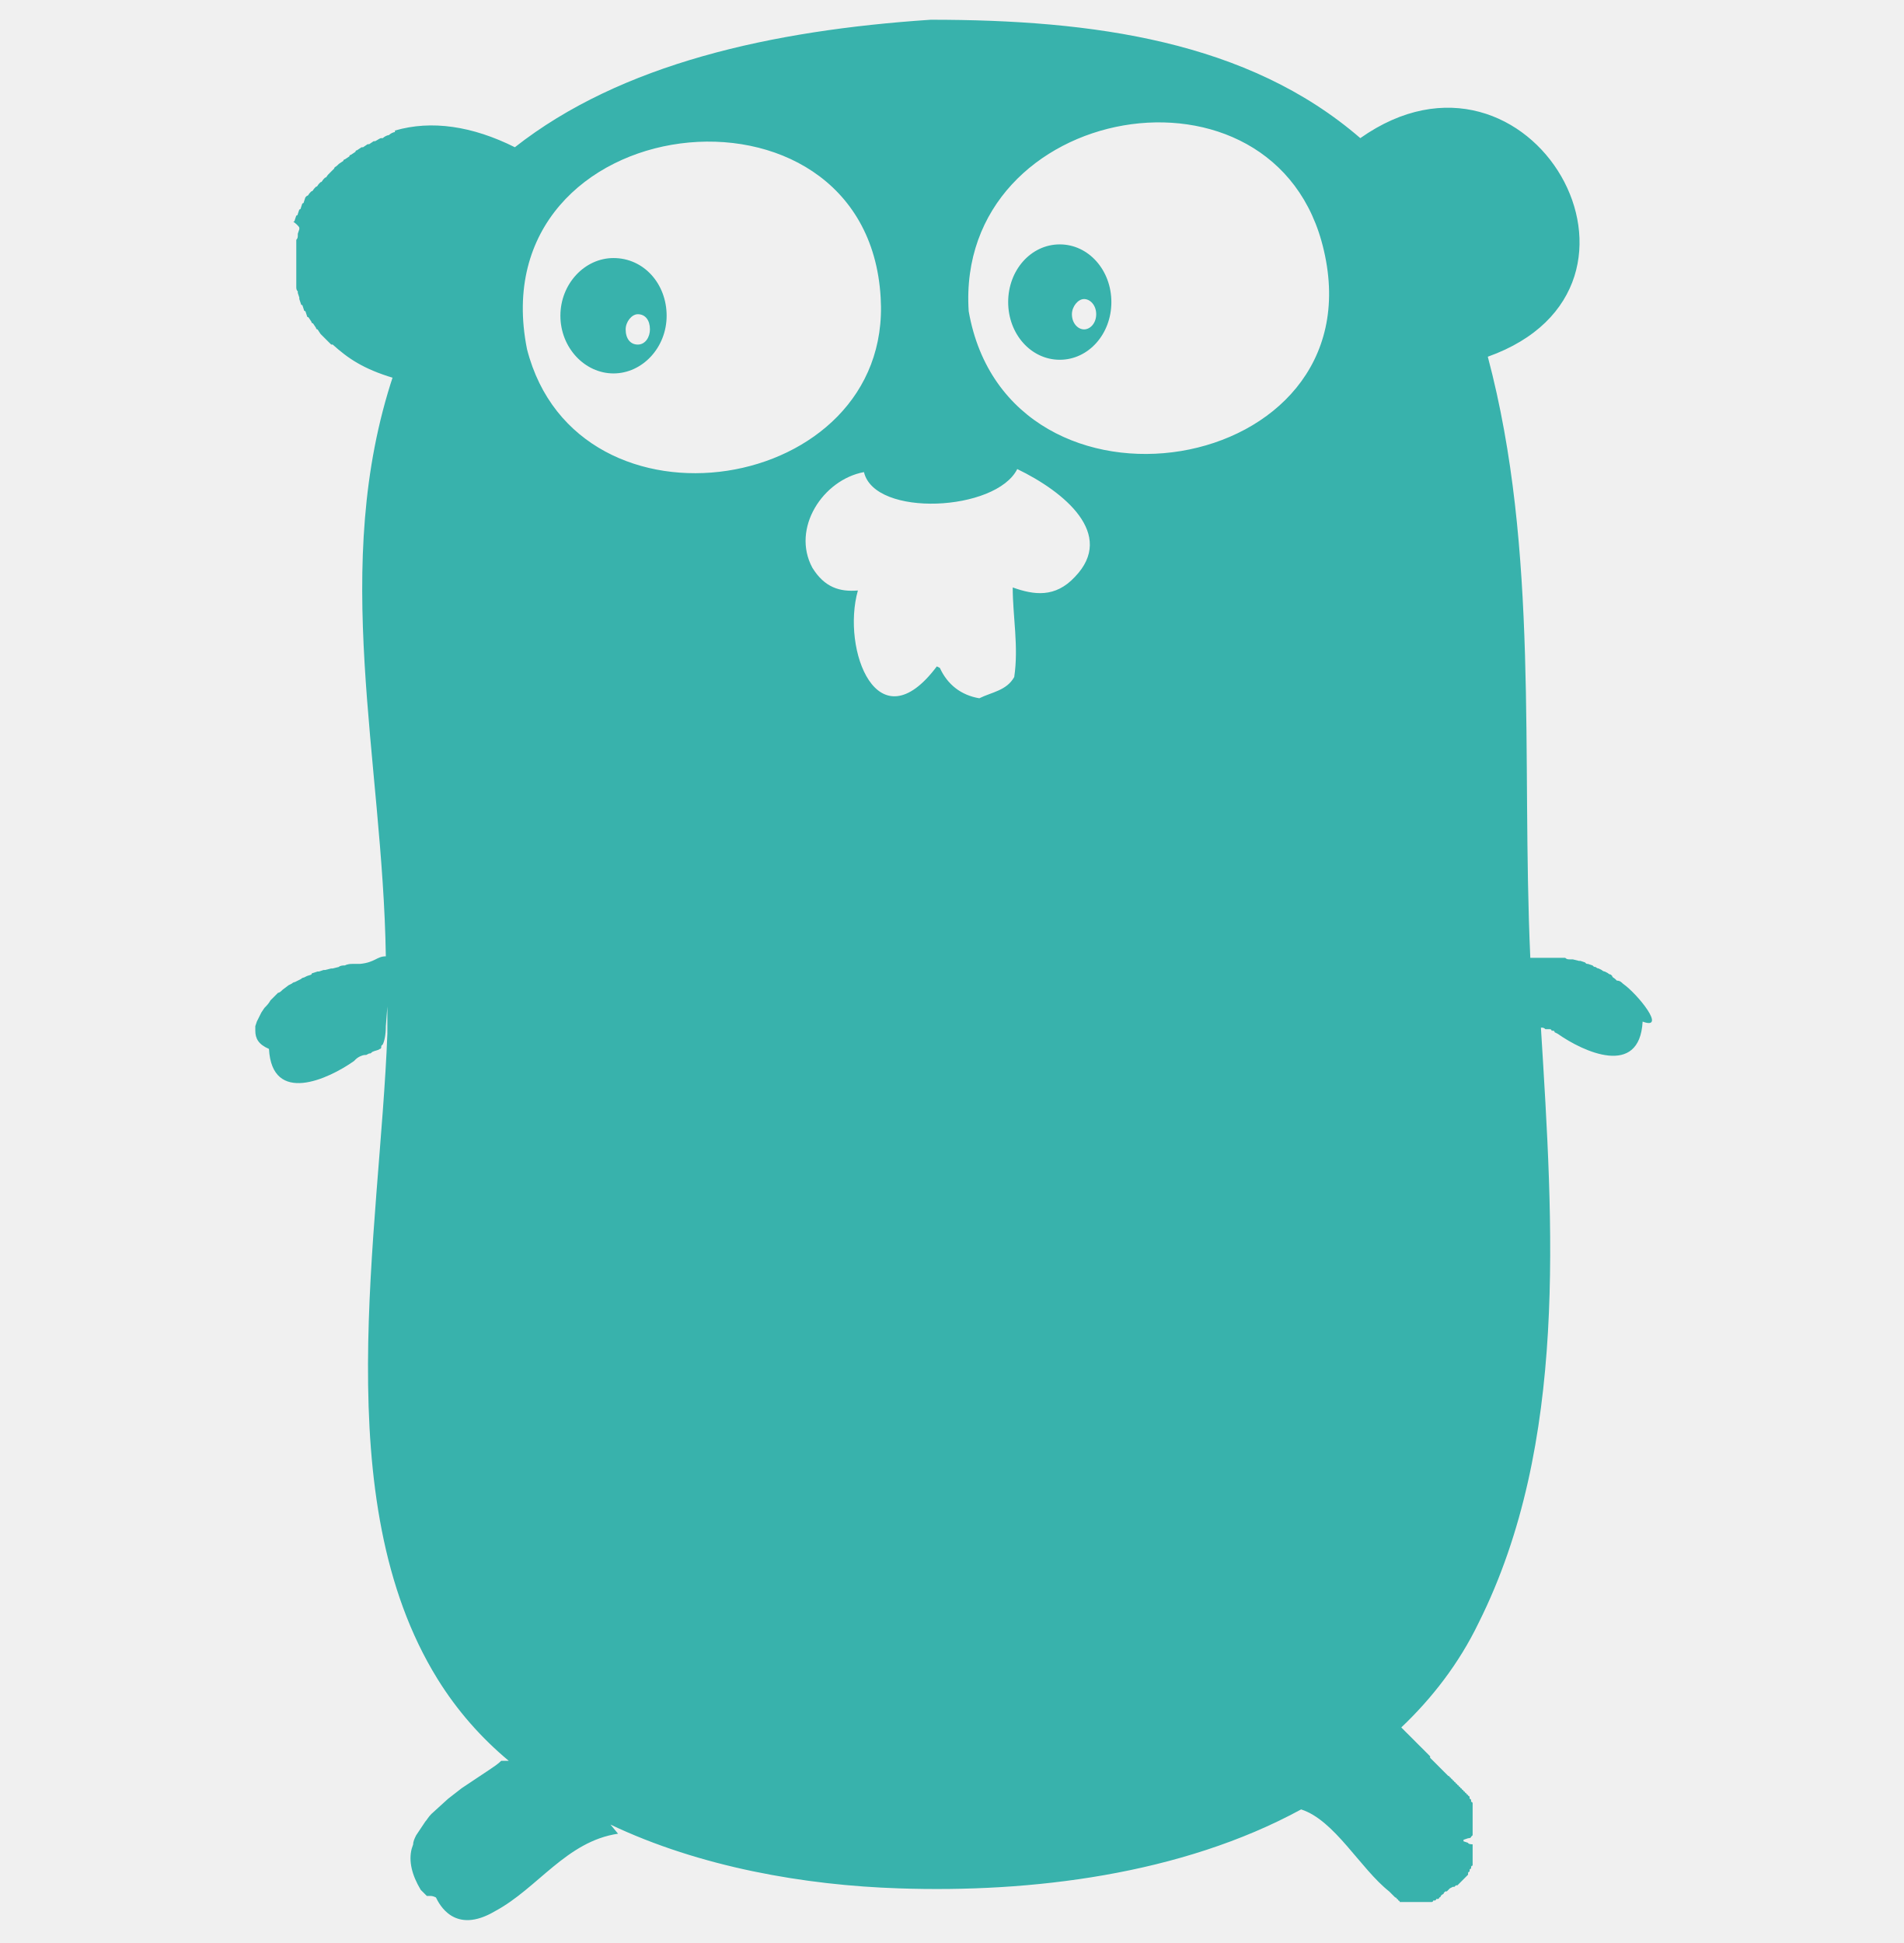
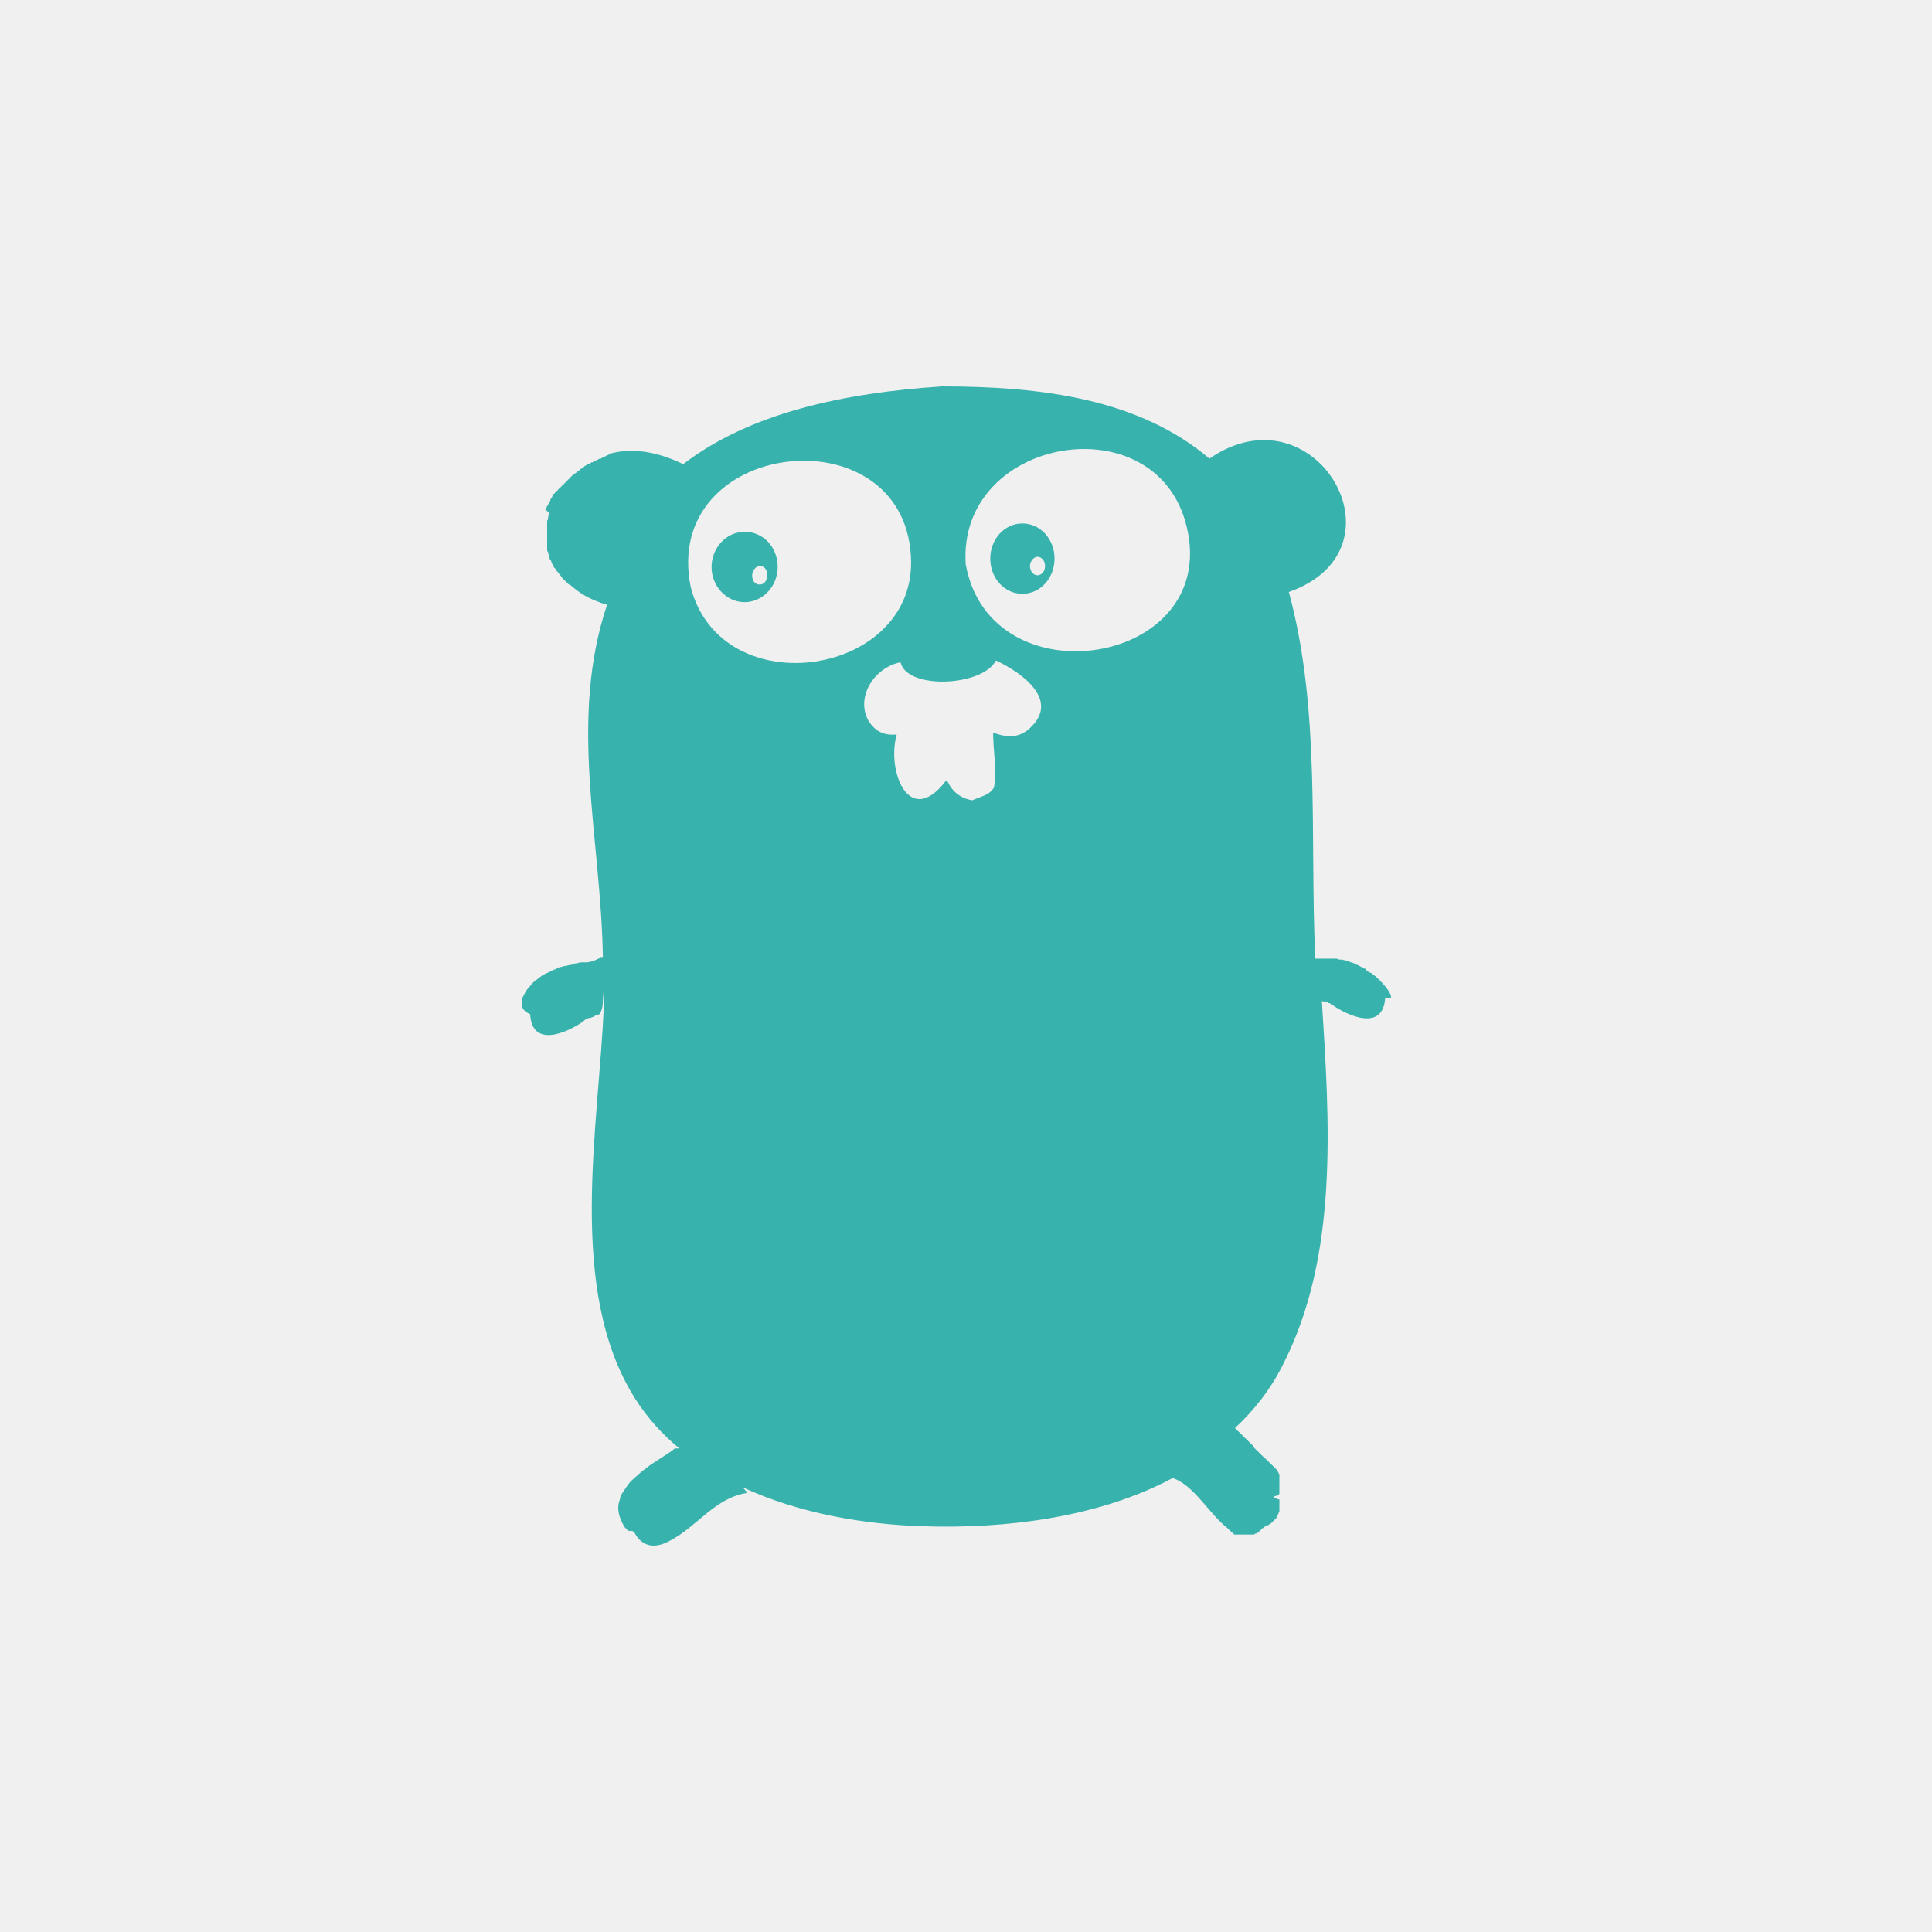
- <svg xmlns="http://www.w3.org/2000/svg" width="98" height="100" viewBox="0 0 98 100" fill="none">
-   <g clip-path="url(#clip0)">
-     <path d="M83.531 50.625C83.453 50.547 83.375 50.469 83.219 50.469L83.141 50.391C83.062 50.312 82.984 50.312 82.984 50.234L82.906 50.156C82.828 50.156 82.75 50.078 82.75 50.078L82.594 50C82.516 50 82.438 49.922 82.438 49.922L82.281 49.844C82.203 49.844 82.125 49.766 82.125 49.766C82.047 49.766 82.047 49.766 81.969 49.688L81.734 49.609C81.656 49.609 81.656 49.609 81.578 49.531L81.344 49.453H81.266L80.953 49.375H80.797C80.719 49.375 80.641 49.375 80.562 49.297H78.766C78.297 38.906 79.234 28.359 76.578 18.359C86.656 14.766 78.766 0.938 70.016 7.109C64.234 2.109 56.266 1.016 47.906 1.016C39.703 1.562 31.969 3.281 26.5 7.578C24.312 6.484 22.203 6.172 20.328 6.719V6.797C20.25 6.797 20.094 6.875 20.016 6.953C19.938 6.953 19.781 7.031 19.703 7.109H19.625C19.547 7.109 19.469 7.188 19.312 7.266H19.234L19 7.422H18.922L18.688 7.578H18.609L18.375 7.734C18.375 7.734 18.297 7.734 18.297 7.812L18.062 7.969C18.062 7.969 17.984 7.969 17.984 8.047L17.75 8.203C17.75 8.203 17.672 8.203 17.672 8.281L17.438 8.438L17.359 8.516C17.281 8.594 17.203 8.594 17.203 8.672L17.125 8.75L16.969 8.906L16.891 8.984C16.812 9.062 16.812 9.141 16.734 9.141L16.656 9.219C16.578 9.297 16.578 9.375 16.5 9.375L16.422 9.453C16.344 9.531 16.344 9.609 16.266 9.609L16.188 9.688C16.109 9.766 16.109 9.844 16.031 9.844L15.953 9.922C15.875 10 15.875 10.078 15.797 10.078L15.719 10.156L15.641 10.391C15.641 10.391 15.641 10.469 15.562 10.469L15.484 10.703C15.484 10.703 15.484 10.781 15.406 10.781L15.328 11.016C15.328 11.016 15.328 11.094 15.25 11.094L15.172 11.328C15.172 11.328 15.172 11.406 15.094 11.406C15.406 11.641 15.406 11.719 15.406 11.719V11.797L15.328 12.031V12.109C15.328 12.188 15.328 12.266 15.25 12.344V14.766C15.25 14.844 15.25 14.922 15.328 15V15.078L15.406 15.312V15.391L15.484 15.625C15.484 15.625 15.484 15.703 15.562 15.703L15.641 15.938C15.641 15.938 15.641 16.016 15.719 16.016L15.797 16.25C15.797 16.25 15.797 16.328 15.875 16.328L16.031 16.562C16.031 16.562 16.031 16.641 16.109 16.641L16.266 16.875C16.266 16.875 16.266 16.953 16.344 16.953L16.5 17.188L16.578 17.266L16.812 17.5L17.047 17.734H17.125C17.906 18.438 18.688 18.984 20.25 19.453V19.297C16.969 29.141 19.703 39.062 19.859 49.219C19.391 49.219 19.312 49.531 18.531 49.609H18.141C18.062 49.609 17.906 49.609 17.75 49.688C17.672 49.688 17.516 49.688 17.438 49.766L17.125 49.844H17.047L16.734 49.922H16.656L16.422 50H16.344L16.109 50.078C16.109 50.078 16.031 50.078 16.031 50.156L15.797 50.234L15.641 50.312C15.562 50.312 15.484 50.391 15.484 50.391L15.328 50.469L15.172 50.547C15.094 50.547 15.016 50.625 15.016 50.625L14.859 50.703L14.547 50.938C14.469 51.016 14.391 51.094 14.312 51.094L14 51.406L13.922 51.484C13.844 51.641 13.688 51.797 13.609 51.875L13.453 52.109L13.219 52.578L13.141 52.812V53.047C13.141 53.438 13.297 53.75 13.844 53.984C14 56.875 16.891 55.547 18.219 54.609L18.297 54.531C18.453 54.375 18.688 54.297 18.766 54.297H18.844L19 54.219C19.078 54.219 19.078 54.219 19.156 54.141C19.312 54.062 19.469 54.062 19.547 53.984C19.625 53.984 19.625 53.906 19.625 53.828L19.703 53.75C19.781 53.594 19.859 53.281 19.859 52.812L19.938 51.797V53.203C19.547 63.438 16.812 77.188 22.516 86.406C23.531 88.047 24.781 89.453 26.188 90.625H25.797C25.641 90.781 25.406 90.938 25.172 91.094L24.469 91.562L24.234 91.719L23.766 92.031L23.062 92.578L22.203 93.359C22.047 93.516 21.969 93.672 21.891 93.75L21.578 94.219L21.422 94.453C21.344 94.609 21.266 94.766 21.266 94.922L21.188 95.156C21.031 95.781 21.188 96.484 21.656 97.266L21.969 97.578H22.125C22.203 97.578 22.281 97.578 22.438 97.656C22.594 97.969 23.375 99.609 25.484 98.359C27.672 97.188 29.156 94.766 31.812 94.375L31.422 93.906C36.031 96.094 41.422 97.031 46.266 97.188C53.062 97.422 60.797 96.484 66.969 93.125C68.688 93.672 70.016 96.172 71.5 97.344L71.578 97.422L71.656 97.5L71.734 97.578L71.812 97.656C71.812 97.656 71.891 97.656 71.891 97.734C71.891 97.734 71.969 97.734 71.969 97.812C71.969 97.812 72.047 97.812 72.047 97.891H73.688C73.688 97.891 73.766 97.891 73.766 97.812H73.844C73.844 97.812 73.922 97.812 73.922 97.734H74C74 97.734 74.078 97.734 74.078 97.656C74.078 97.656 74.156 97.656 74.156 97.578L74.234 97.5C74.234 97.5 74.312 97.5 74.312 97.422L74.391 97.344H74.469L74.625 97.188L74.781 97.109H74.859L74.938 97.031H75.016L75.094 96.953L75.172 96.875L75.25 96.797L75.328 96.719L75.406 96.641L75.484 96.562L75.562 96.484V96.406C75.562 96.406 75.562 96.328 75.641 96.328V96.25C75.641 96.25 75.641 96.172 75.719 96.172V96.094C75.719 96.094 75.719 96.016 75.797 96.016V94.922C75.797 94.922 75.562 94.922 75.562 94.844L75.328 94.766V94.688L75.562 94.609C75.562 94.609 75.719 94.609 75.719 94.531L75.797 94.453V92.812C75.797 92.812 75.797 92.734 75.719 92.734V92.656C75.719 92.656 75.719 92.578 75.641 92.578V92.5C75.641 92.5 75.641 92.422 75.562 92.422C75.562 92.422 75.562 92.344 75.484 92.344C75.484 92.344 75.484 92.266 75.406 92.266C75.406 92.266 75.406 92.188 75.328 92.188C75.328 92.188 75.328 92.109 75.25 92.109C75.25 92.109 75.25 92.031 75.172 92.031C75.172 92.031 75.172 91.953 75.094 91.953C75.094 91.953 75.094 91.875 75.016 91.875C75.016 91.875 75.016 91.797 74.938 91.797C74.938 91.797 74.938 91.719 74.859 91.719C74.859 91.719 74.859 91.641 74.781 91.641C74.781 91.641 74.781 91.562 74.703 91.562C74.703 91.562 74.703 91.484 74.625 91.484C74.625 91.484 74.625 91.406 74.547 91.406L74.469 91.328L74.391 91.25L74.312 91.172L74.234 91.094L74.156 91.016L74.078 90.938L74 90.859L73.922 90.781L73.844 90.703L73.766 90.625L73.688 90.547L73.609 90.469V90.391L73.531 90.312L73.453 90.234L73.375 90.156L73.297 90.078L73.219 90L73.141 89.922L73.062 89.844L72.984 89.766L72.906 89.688L72.828 89.609L72.75 89.531L72.672 89.453L72.594 89.375L72.516 89.297L72.438 89.219L72.359 89.141L72.281 89.062L72.203 88.984L72.125 88.906C73.688 87.422 75.094 85.625 76.109 83.516C80.719 74.297 79.938 63.047 79.312 52.891H79.391C79.469 52.891 79.547 52.969 79.547 52.969H79.781C79.781 52.969 79.859 52.969 79.859 53.047H79.938C79.938 53.047 80.016 53.047 80.016 53.125L80.172 53.203C81.5 54.141 84.391 55.469 84.547 52.578C85.797 53.047 84.312 51.172 83.531 50.625ZM27.125 17.969C24.625 5.469 44.625 3.125 45.328 15.312C45.953 25.469 29.703 28.047 27.125 17.969ZM55.328 29.688C54.312 30.781 53.219 30.625 52.125 30.234C52.125 31.719 52.438 33.281 52.203 34.844C51.812 35.547 51.031 35.625 50.406 35.938C49.469 35.781 48.766 35.234 48.375 34.375L48.219 34.297C45.172 38.359 43.297 33.438 44.156 30.391C43.219 30.469 42.438 30.234 41.812 29.219C40.719 27.188 42.359 24.688 44.469 24.297C45.016 26.641 51.266 26.328 52.359 24.141C54.781 25.312 57.438 27.5 55.328 29.688ZM49.859 16.016C49.156 5.234 65.719 2.344 68.141 12.891C70.875 24.609 51.891 27.656 49.859 16.016ZM31.578 13.281C30.094 13.281 28.844 14.609 28.844 16.25C28.844 17.891 30.094 19.219 31.578 19.219C33.062 19.219 34.312 17.891 34.312 16.25C34.312 14.609 33.141 13.281 31.578 13.281ZM32.828 17.734C32.438 17.734 32.203 17.422 32.203 16.953C32.203 16.562 32.516 16.172 32.828 16.172C33.219 16.172 33.453 16.484 33.453 16.953C33.453 17.344 33.219 17.734 32.828 17.734ZM54.547 12.578C53.062 12.578 51.891 13.906 51.891 15.547C51.891 17.188 53.062 18.516 54.547 18.516C56.031 18.516 57.203 17.188 57.203 15.547C57.203 13.906 56.031 12.578 54.547 12.578ZM55.797 16.953C55.484 16.953 55.172 16.641 55.172 16.172C55.172 15.781 55.484 15.391 55.797 15.391C56.109 15.391 56.422 15.703 56.422 16.172C56.422 16.641 56.109 16.953 55.797 16.953Z" fill="#38B2AC" />
-   </g>
-   <defs>
-     <clipPath id="clip0">
-       <rect width="98" height="100" fill="white" />
-     </clipPath>
-   </defs>
+ <svg xmlns="http://www.w3.org/2000/svg" width="100" height="100" viewBox="0 0 100 100" fill="none">
+   <path d="M71.062 50.433C71.013 50.385 70.965 50.337 70.867 50.337L70.818 50.289C70.769 50.241 70.72 50.241 70.72 50.193L70.671 50.145C70.622 50.145 70.573 50.097 70.573 50.097L70.475 50.05C70.427 50.05 70.378 50.002 70.378 50.002L70.28 49.954C70.231 49.954 70.182 49.906 70.182 49.906C70.133 49.906 70.133 49.906 70.084 49.858L69.938 49.81C69.889 49.81 69.889 49.81 69.84 49.762L69.693 49.714H69.644L69.448 49.666H69.351C69.302 49.666 69.253 49.666 69.204 49.618H68.079C67.786 43.244 68.373 36.774 66.71 30.64C73.018 28.435 68.079 19.952 62.602 23.738C58.983 20.671 53.995 20 48.762 20C43.627 20.335 38.786 21.39 35.362 24.026C33.993 23.355 32.673 23.163 31.499 23.499V23.547C31.45 23.547 31.352 23.594 31.303 23.642C31.255 23.642 31.157 23.69 31.108 23.738H31.059C31.01 23.738 30.961 23.786 30.863 23.834H30.814L30.668 23.93H30.619L30.472 24.026H30.423L30.277 24.122C30.277 24.122 30.228 24.122 30.228 24.17L30.081 24.265C30.081 24.265 30.032 24.265 30.032 24.313L29.885 24.409C29.885 24.409 29.836 24.409 29.836 24.457L29.69 24.553L29.641 24.601C29.592 24.649 29.543 24.649 29.543 24.697L29.494 24.745L29.396 24.84L29.347 24.888C29.299 24.936 29.299 24.984 29.25 24.984L29.201 25.032C29.152 25.08 29.152 25.128 29.103 25.128L29.054 25.176C29.005 25.224 29.005 25.272 28.956 25.272L28.907 25.32C28.858 25.368 28.858 25.416 28.809 25.416L28.761 25.464C28.712 25.512 28.712 25.559 28.663 25.559L28.614 25.607L28.565 25.751C28.565 25.751 28.565 25.799 28.516 25.799L28.467 25.943C28.467 25.943 28.467 25.991 28.418 25.991L28.369 26.134C28.369 26.134 28.369 26.182 28.32 26.182L28.271 26.326C28.271 26.326 28.271 26.374 28.223 26.374C28.418 26.518 28.418 26.566 28.418 26.566V26.614L28.369 26.758V26.805C28.369 26.853 28.369 26.901 28.32 26.949V28.435C28.32 28.483 28.32 28.531 28.369 28.579V28.627L28.418 28.77V28.818L28.467 28.962C28.467 28.962 28.467 29.01 28.516 29.01L28.565 29.154C28.565 29.154 28.565 29.202 28.614 29.202L28.663 29.346C28.663 29.346 28.663 29.393 28.712 29.393L28.809 29.537C28.809 29.537 28.809 29.585 28.858 29.585L28.956 29.729C28.956 29.729 28.956 29.777 29.005 29.777L29.103 29.921L29.152 29.969L29.299 30.112L29.445 30.256H29.494C29.983 30.688 30.472 31.023 31.45 31.311V31.215C29.396 37.253 31.108 43.34 31.206 49.57C30.912 49.57 30.863 49.762 30.374 49.81H30.13C30.081 49.81 29.983 49.81 29.885 49.858C29.836 49.858 29.739 49.858 29.69 49.906L29.494 49.954H29.445L29.25 50.002H29.201L29.054 50.05H29.005L28.858 50.097C28.858 50.097 28.809 50.097 28.809 50.145L28.663 50.193L28.565 50.241C28.516 50.241 28.467 50.289 28.467 50.289L28.369 50.337L28.271 50.385C28.223 50.385 28.174 50.433 28.174 50.433L28.076 50.481L27.88 50.625C27.831 50.673 27.782 50.721 27.734 50.721L27.538 50.912L27.489 50.96C27.44 51.056 27.342 51.152 27.293 51.2L27.196 51.344L27.049 51.631L27 51.775V51.919C27 52.158 27.098 52.35 27.44 52.494C27.538 54.267 29.347 53.452 30.179 52.877L30.228 52.829C30.326 52.733 30.472 52.685 30.521 52.685H30.57L30.668 52.638C30.717 52.638 30.717 52.638 30.766 52.59C30.863 52.542 30.961 52.542 31.01 52.494C31.059 52.494 31.059 52.446 31.059 52.398L31.108 52.35C31.157 52.254 31.206 52.062 31.206 51.775L31.255 51.152V52.014C31.01 58.293 29.299 66.728 32.868 72.383C33.504 73.389 34.287 74.252 35.167 74.971H34.922C34.825 75.067 34.678 75.163 34.531 75.259L34.091 75.546L33.944 75.642L33.651 75.834L33.211 76.169L32.673 76.648C32.575 76.744 32.526 76.84 32.477 76.888L32.282 77.176L32.184 77.32C32.135 77.415 32.086 77.511 32.086 77.607L32.037 77.751C31.939 78.134 32.037 78.566 32.331 79.045L32.526 79.237H32.624C32.673 79.237 32.722 79.237 32.819 79.284C32.917 79.476 33.406 80.483 34.727 79.716C36.096 78.997 37.025 77.511 38.688 77.272L38.444 76.984C41.329 78.326 44.703 78.901 47.735 78.997C51.99 79.141 56.831 78.566 60.695 76.505C61.771 76.84 62.602 78.374 63.531 79.093L63.58 79.141L63.629 79.189L63.678 79.237L63.727 79.284C63.727 79.284 63.776 79.284 63.776 79.332C63.776 79.332 63.825 79.332 63.825 79.38C63.825 79.38 63.873 79.38 63.873 79.428H64.9C64.9 79.428 64.949 79.428 64.949 79.38H64.998C64.998 79.38 65.047 79.38 65.047 79.332H65.096C65.096 79.332 65.145 79.332 65.145 79.284C65.145 79.284 65.194 79.284 65.194 79.237L65.243 79.189C65.243 79.189 65.292 79.189 65.292 79.141L65.341 79.093H65.389L65.487 78.997L65.585 78.949H65.634L65.683 78.901H65.732L65.781 78.853L65.83 78.805L65.879 78.757L65.927 78.709L65.976 78.661L66.025 78.613L66.074 78.566V78.518C66.074 78.518 66.074 78.47 66.123 78.47V78.422C66.123 78.422 66.123 78.374 66.172 78.374V78.326C66.172 78.326 66.172 78.278 66.221 78.278V77.607C66.221 77.607 66.074 77.607 66.074 77.559L65.927 77.511V77.463L66.074 77.415C66.074 77.415 66.172 77.415 66.172 77.367L66.221 77.32V76.313C66.221 76.313 66.221 76.265 66.172 76.265V76.217C66.172 76.217 66.172 76.169 66.123 76.169V76.121C66.123 76.121 66.123 76.073 66.074 76.073C66.074 76.073 66.074 76.025 66.025 76.025C66.025 76.025 66.025 75.978 65.976 75.978C65.976 75.978 65.976 75.93 65.927 75.93C65.927 75.93 65.927 75.882 65.879 75.882C65.879 75.882 65.879 75.834 65.83 75.834C65.83 75.834 65.83 75.786 65.781 75.786C65.781 75.786 65.781 75.738 65.732 75.738C65.732 75.738 65.732 75.69 65.683 75.69C65.683 75.69 65.683 75.642 65.634 75.642C65.634 75.642 65.634 75.594 65.585 75.594C65.585 75.594 65.585 75.546 65.536 75.546C65.536 75.546 65.536 75.498 65.487 75.498C65.487 75.498 65.487 75.45 65.438 75.45L65.389 75.402L65.341 75.355L65.292 75.307L65.243 75.259L65.194 75.211L65.145 75.163L65.096 75.115L65.047 75.067L64.998 75.019L64.949 74.971L64.9 74.923L64.852 74.875V74.827L64.803 74.779L64.754 74.731L64.705 74.683L64.656 74.636L64.607 74.588L64.558 74.54L64.509 74.492L64.46 74.444L64.411 74.396L64.362 74.348L64.314 74.3L64.265 74.252L64.216 74.204L64.167 74.156L64.118 74.108L64.069 74.061L64.02 74.013L63.971 73.965L63.922 73.917C64.9 73.006 65.781 71.904 66.416 70.61C69.302 64.955 68.813 58.053 68.421 51.823H68.47C68.519 51.823 68.568 51.871 68.568 51.871H68.715C68.715 51.871 68.764 51.871 68.764 51.919H68.813C68.813 51.919 68.862 51.919 68.862 51.967L68.959 52.014C69.791 52.59 71.6 53.404 71.698 51.631C72.481 51.919 71.551 50.769 71.062 50.433ZM35.754 30.4C34.189 22.732 46.708 21.294 47.148 28.77C47.54 35.001 37.368 36.582 35.754 30.4ZM53.408 37.589C52.772 38.26 52.088 38.164 51.403 37.924C51.403 38.835 51.599 39.793 51.452 40.752C51.207 41.183 50.718 41.231 50.327 41.423C49.74 41.327 49.3 40.992 49.056 40.464L48.958 40.416C47.05 42.909 45.877 39.889 46.415 38.02C45.828 38.068 45.339 37.924 44.948 37.301C44.263 36.055 45.29 34.522 46.61 34.282C46.953 35.72 50.865 35.528 51.55 34.186C53.066 34.905 54.728 36.247 53.408 37.589ZM49.985 29.202C49.545 22.588 59.912 20.815 61.428 27.285C63.14 34.474 51.256 36.343 49.985 29.202ZM38.541 27.524C37.612 27.524 36.83 28.339 36.83 29.346C36.83 30.352 37.612 31.167 38.541 31.167C39.471 31.167 40.253 30.352 40.253 29.346C40.253 28.339 39.519 27.524 38.541 27.524ZM39.324 30.256C39.079 30.256 38.932 30.064 38.932 29.777C38.932 29.537 39.128 29.298 39.324 29.298C39.568 29.298 39.715 29.489 39.715 29.777C39.715 30.017 39.568 30.256 39.324 30.256ZM52.919 27.093C51.99 27.093 51.256 27.908 51.256 28.914C51.256 29.921 51.99 30.735 52.919 30.735C53.848 30.735 54.582 29.921 54.582 28.914C54.582 27.908 53.848 27.093 52.919 27.093ZM53.702 29.777C53.506 29.777 53.31 29.585 53.31 29.298C53.31 29.058 53.506 28.818 53.702 28.818C53.897 28.818 54.093 29.01 54.093 29.298C54.093 29.585 53.897 29.777 53.702 29.777Z" fill="#38B2AC" />
</svg>
